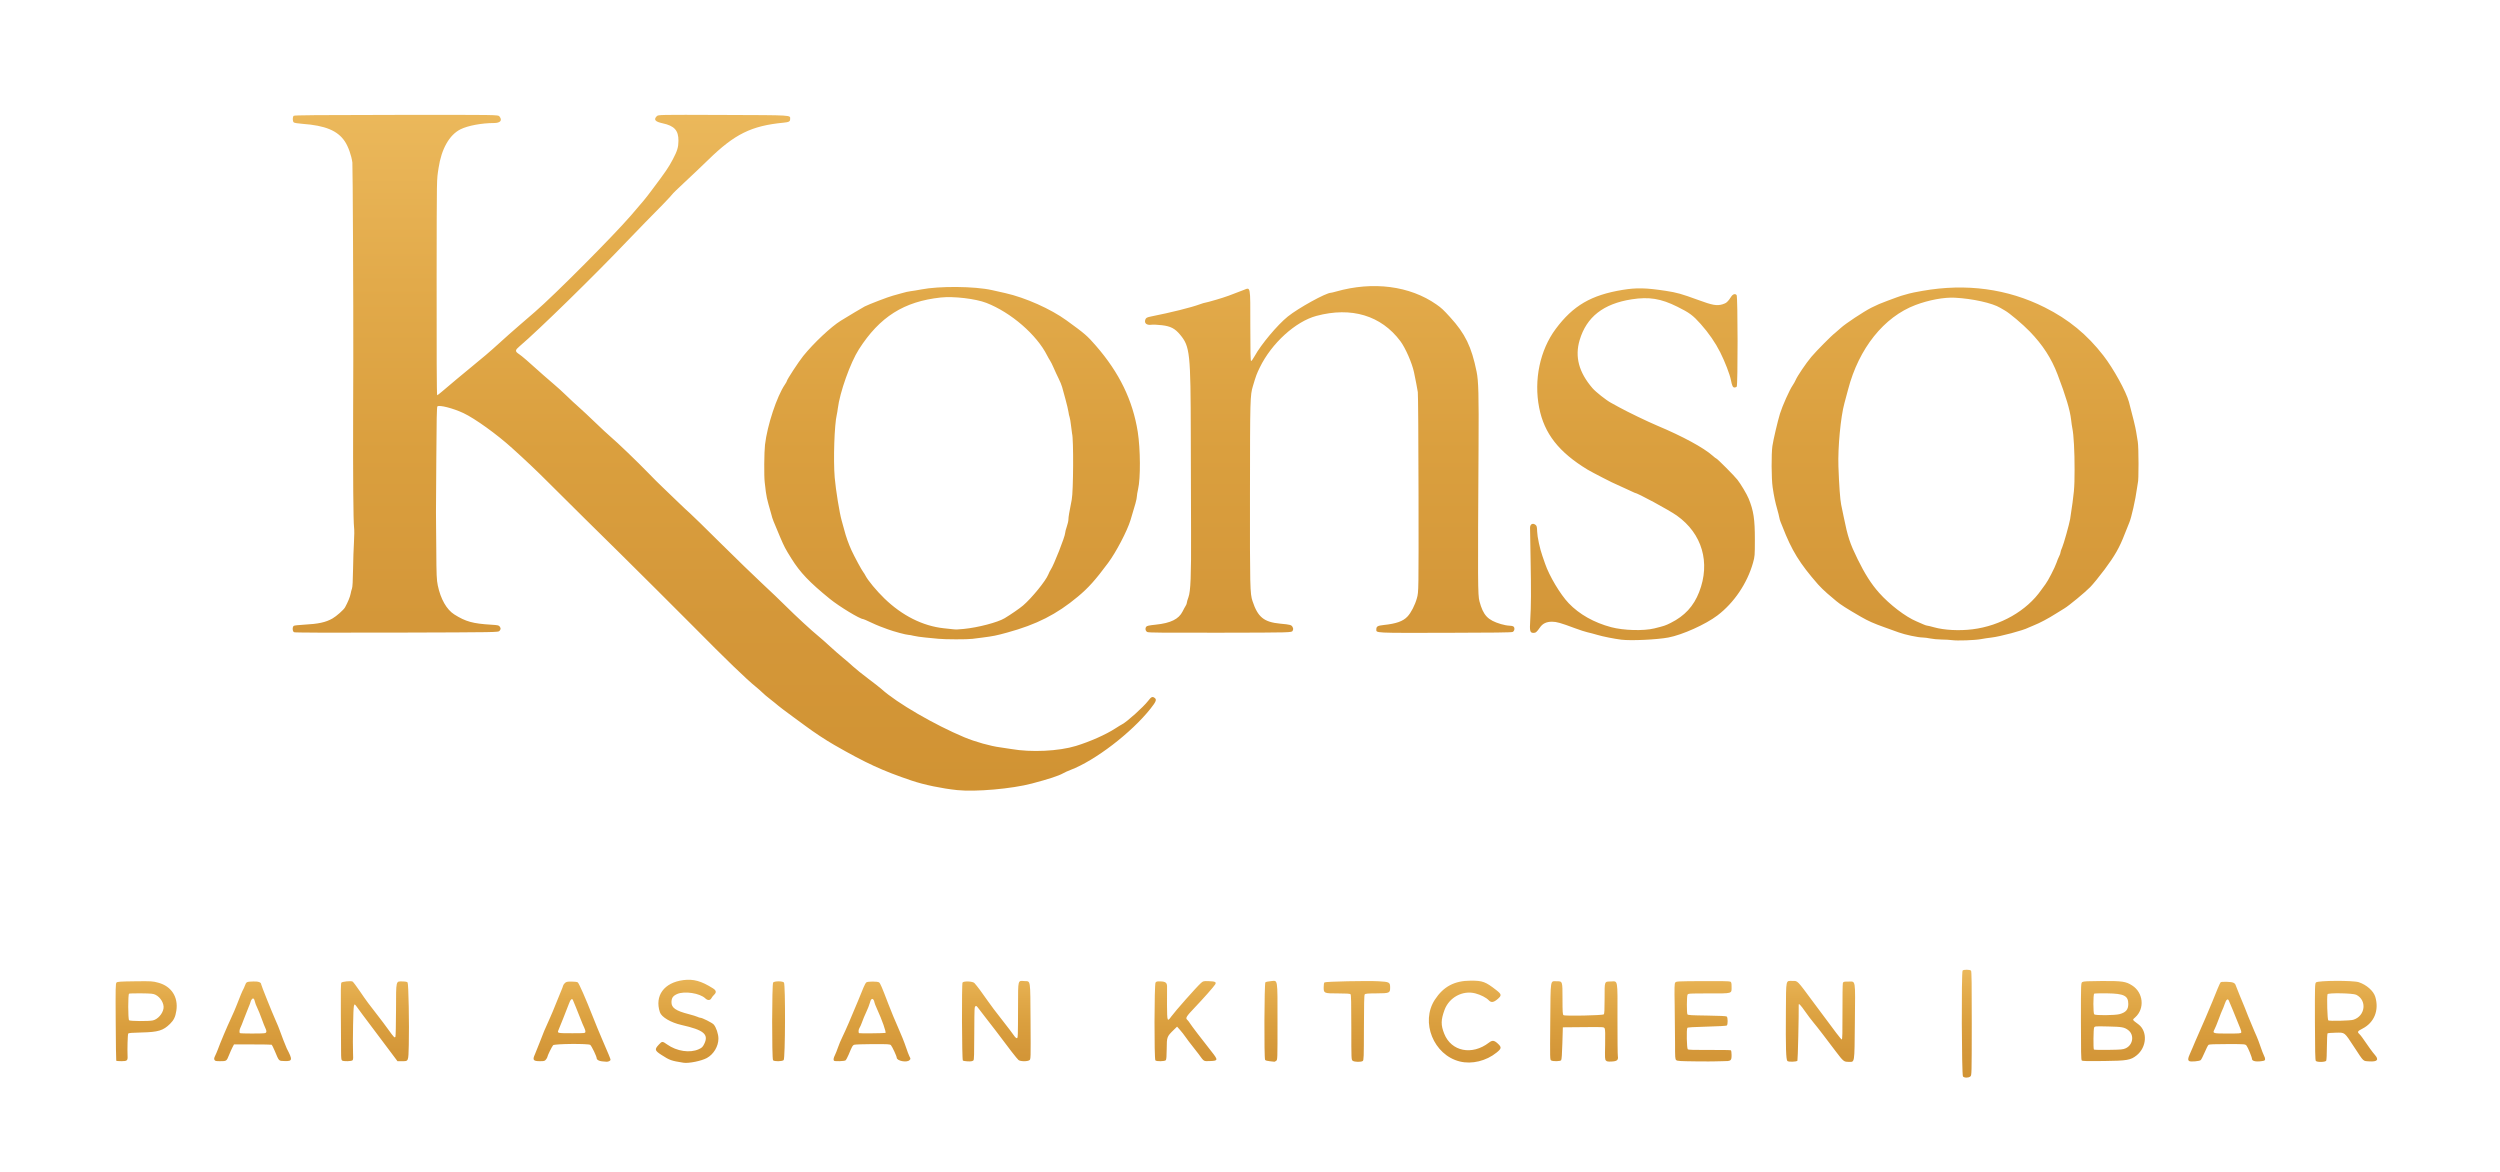
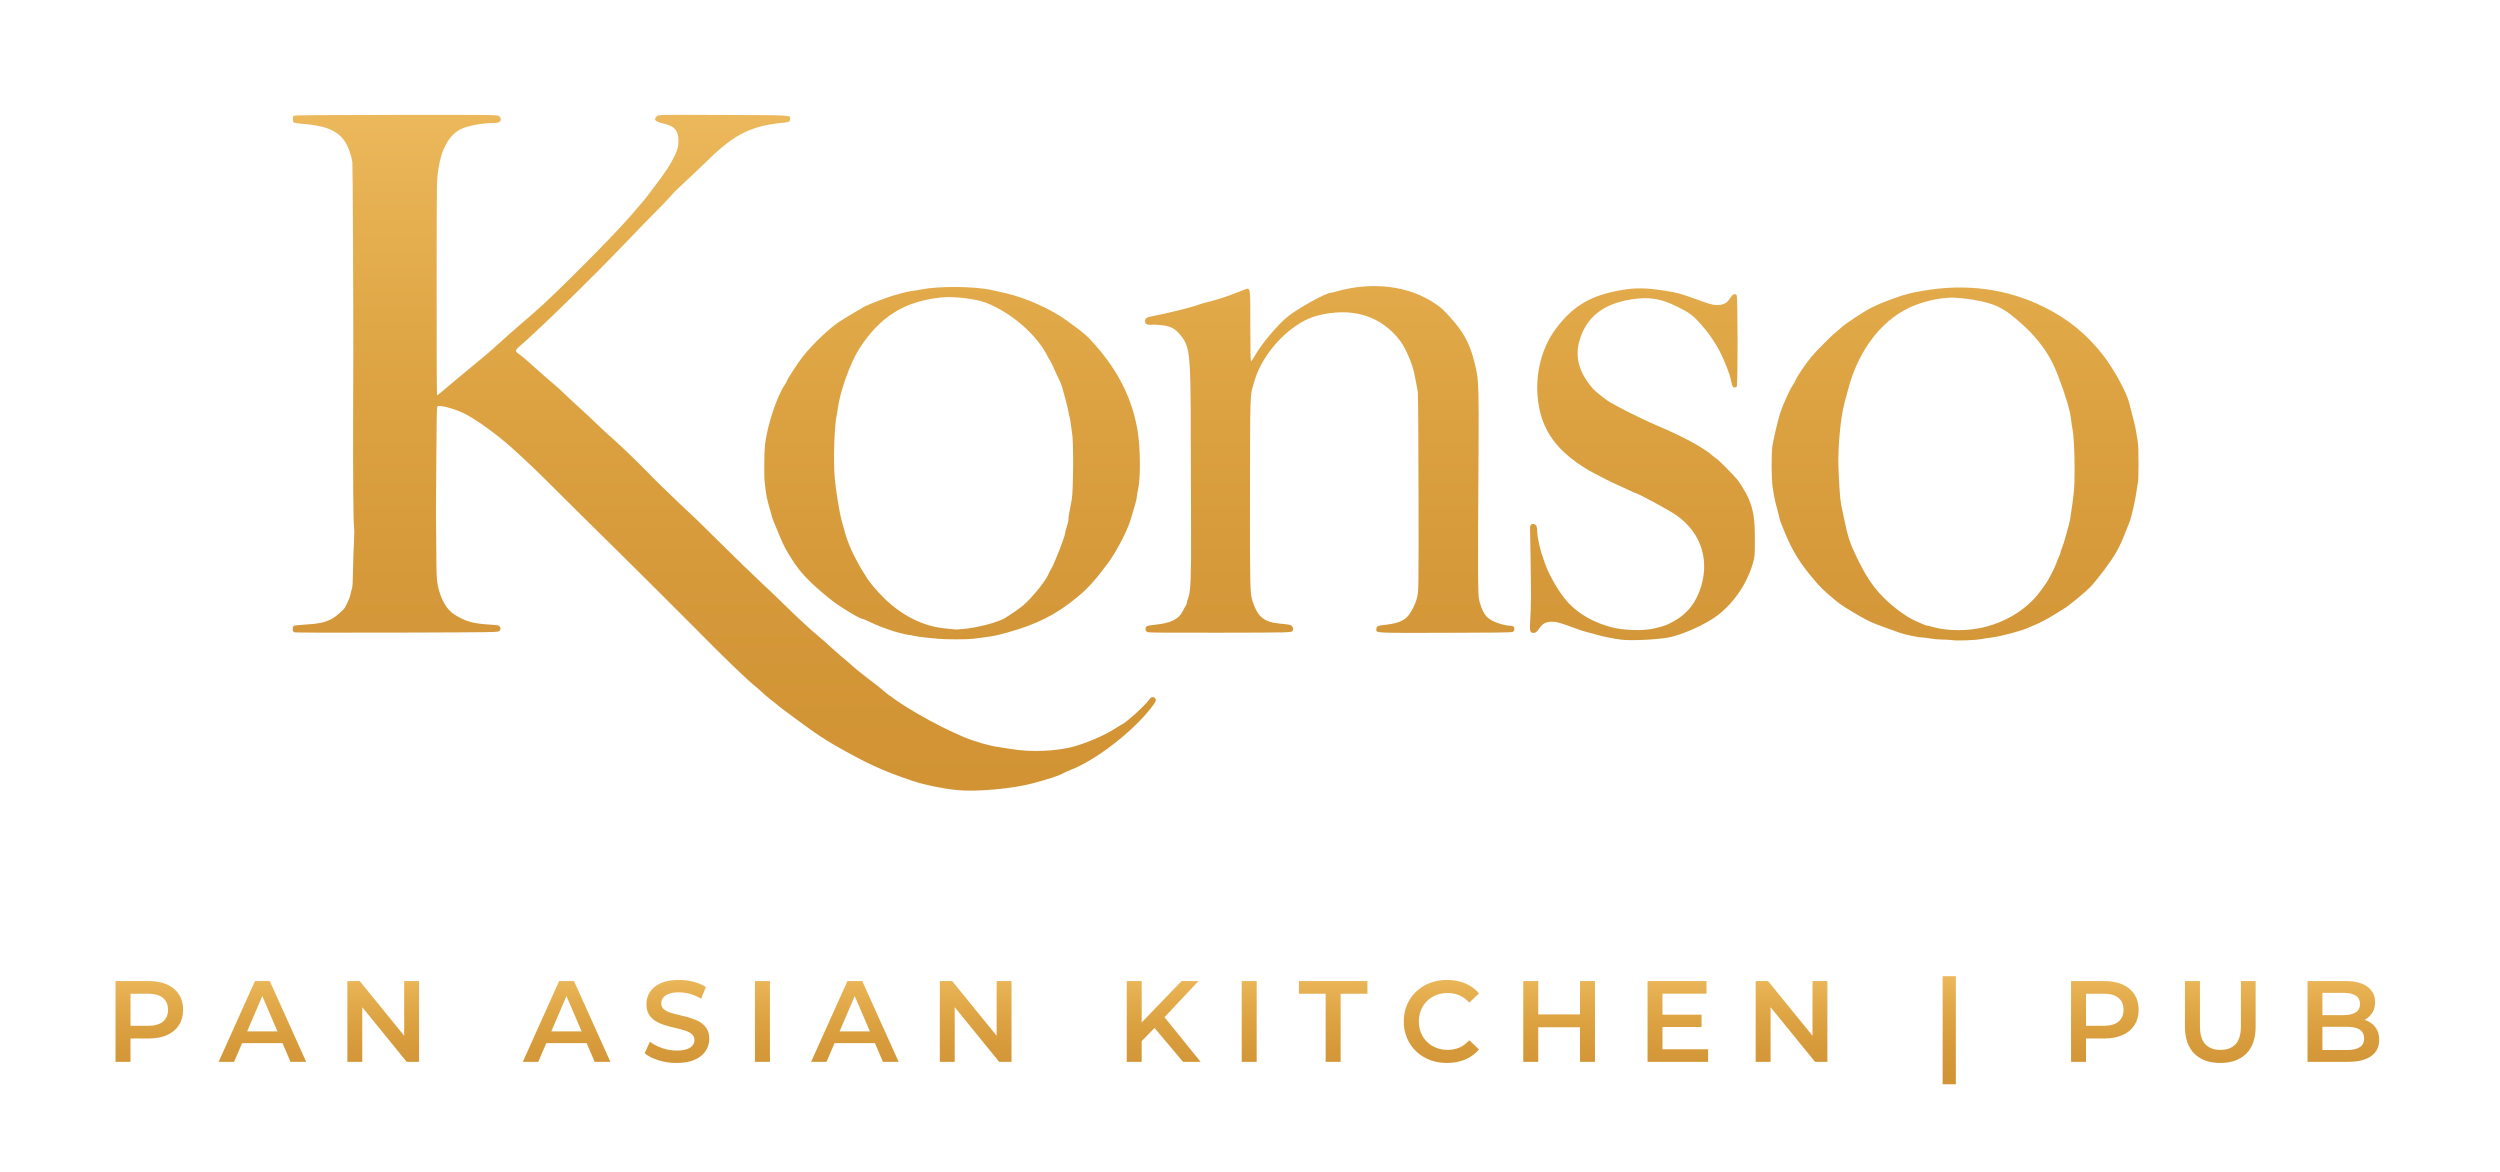
<svg xmlns="http://www.w3.org/2000/svg" viewBox="0 0 950 445">
  <defs>
    <linearGradient id="konsoFoil" x1="0" y1="0" x2="0" y2="1">
      <stop offset="0" stop-color="#EBB85B" />
      <stop offset=".25" stop-color="#E2AA4A" />
      <stop offset=".5" stop-color="#DA9F3E" />
      <stop offset=".75" stop-color="#D49739" />
      <stop offset="1" stop-color="#D19333" />
    </linearGradient>
  </defs>
  <path transform="translate(95.0 30.0)" fill="url(#konsoFoil)" fill-rule="evenodd" d="M268.75 270.24 C262.92 269.63 256.16 268.23 251.43 266.63 C240.30 262.87 234.21 260.07 222.00 253.07 C218.72 251.19 214.41 248.34 211.02 245.82 C209.59 244.75 207.55 243.26 206.49 242.50 C204.03 240.75 200.64 238.15 199.48 237.12 C198.99 236.69 197.98 235.88 197.23 235.33 C196.49 234.77 195.37 233.83 194.76 233.22 C194.14 232.62 193.01 231.62 192.24 231.00 C188.63 228.09 180.80 220.53 168.58 208.16 C164.50 204.03 143.81 183.41 140.75 180.42 C135.58 175.37 119.15 159.11 113.14 153.10 C108.88 148.83 104.75 144.92 99.62 140.29 C93.80 135.02 85.47 129.03 81.12 126.98 C77.21 125.14 71.88 123.77 71.20 124.45 C70.98 124.67 70.88 129.57 70.80 144.19 C70.75 154.88 70.69 164.07 70.67 164.62 C70.66 165.18 70.67 167.65 70.71 170.12 C70.74 172.60 70.78 176.59 70.79 179.00 C70.84 188.48 70.92 190.38 71.36 192.47 C72.44 197.65 74.72 201.64 77.62 203.48 C81.96 206.22 84.67 206.97 91.69 207.39 C94.17 207.54 94.55 207.62 94.88 208.08 C95.36 208.77 95.35 209.08 94.81 209.73 C94.38 210.27 94.38 210.27 55.80 210.39 C29.46 210.46 17.06 210.42 16.73 210.24 C16.08 209.89 16.05 208.12 16.69 207.79 C16.93 207.67 18.59 207.49 20.38 207.39 C26.01 207.09 28.76 206.50 31.35 205.02 C32.88 204.14 35.59 201.74 36.11 200.80 C37.17 198.87 38.00 196.88 38.22 195.70 C38.35 194.97 38.60 194.04 38.76 193.62 C38.96 193.13 39.10 190.63 39.16 186.38 C39.21 182.80 39.37 178.12 39.51 175.97 C39.65 173.65 39.67 171.36 39.54 170.34 C39.26 168.08 39.12 151.52 39.19 127.25 C39.22 116.46 39.25 107.23 39.25 106.75 C39.30 85.97 39.05 32.92 38.90 31.75 C38.54 29.05 37.31 25.60 36.01 23.69 C33.28 19.63 28.58 17.69 19.96 17.06 C18.22 16.93 16.88 16.71 16.64 16.52 C16.14 16.10 16.12 14.42 16.62 14.00 C16.91 13.77 25.52 13.69 55.64 13.66 C94.29 13.62 94.29 13.62 94.77 14.22 C96.00 15.73 95.16 16.75 92.67 16.75 C88.03 16.76 82.76 17.75 79.98 19.14 C75.75 21.26 72.73 26.60 71.65 33.88 C70.92 38.81 70.97 35.84 70.92 75.75 C70.88 103.76 70.96 120.04 71.12 120.20 C71.17 120.25 72.05 119.58 73.06 118.71 C75.71 116.44 81.45 111.63 83.62 109.88 C88.21 106.16 91.39 103.44 94.75 100.37 C96.74 98.55 100.18 95.49 102.40 93.59 C104.61 91.68 107.25 89.40 108.27 88.52 C115.77 82.04 137.95 59.76 144.78 51.86 C149.53 46.37 150.24 45.51 152.51 42.48 C158.08 35.07 159.03 33.67 160.70 30.51 C162.37 27.33 162.79 25.95 162.81 23.50 C162.84 19.56 161.27 17.81 156.78 16.85 C153.94 16.24 153.29 15.44 154.57 14.16 C155.14 13.59 155.14 13.59 179.75 13.68 C206.85 13.78 205.25 13.68 205.25 15.28 C205.25 16.17 204.78 16.42 202.74 16.62 C190.52 17.80 184.19 20.92 174.14 30.73 C171.65 33.15 167.57 37.03 165.06 39.35 C162.55 41.68 160.50 43.68 160.50 43.79 C160.50 43.99 154.31 50.43 150.22 54.48 C149.17 55.52 146.07 58.74 143.32 61.62 C130.79 74.79 109.59 95.51 102.43 101.59 C100.67 103.09 100.64 103.50 102.25 104.58 C103.40 105.35 105.48 107.14 111.46 112.53 C112.74 113.68 114.66 115.34 115.71 116.21 C116.76 117.08 118.81 118.94 120.25 120.35 C121.69 121.76 123.83 123.74 125.00 124.76 C126.17 125.78 128.98 128.41 131.25 130.60 C133.52 132.79 136.12 135.21 137.04 135.98 C139.51 138.05 147.39 145.63 151.25 149.63 C153.11 151.56 155.64 154.09 156.88 155.24 C158.11 156.40 160.70 158.88 162.62 160.76 C164.55 162.63 166.57 164.53 167.12 164.98 C167.68 165.43 172.91 170.54 178.75 176.34 C184.60 182.13 191.80 189.12 194.75 191.85 C197.71 194.59 201.71 198.42 203.64 200.35 C207.24 203.95 213.52 209.74 215.99 211.74 C216.75 212.35 218.67 214.04 220.25 215.50 C221.83 216.96 224.08 218.93 225.25 219.88 C226.42 220.83 228.19 222.36 229.19 223.29 C230.19 224.21 232.78 226.29 234.94 227.91 C237.11 229.53 239.38 231.31 240.00 231.87 C245.76 237.08 260.12 245.43 271.46 250.17 C275.61 251.90 281.47 253.54 285.12 254.00 C286.23 254.14 288.06 254.42 289.21 254.62 C296.83 255.96 307.33 255.46 313.88 253.45 C319.27 251.79 325.28 249.12 328.88 246.77 C329.84 246.14 330.99 245.44 331.44 245.21 C333.28 244.26 339.45 238.70 341.26 236.37 C342.46 234.81 342.86 234.60 343.66 235.13 C344.65 235.77 344.40 236.51 342.23 239.25 C334.96 248.44 321.11 259.05 311.74 262.60 C310.85 262.93 309.61 263.49 308.99 263.85 C307.22 264.84 303.52 266.05 297.12 267.74 C289.48 269.76 275.75 270.96 268.75 270.24 Z M646.75 213.25 C645.99 213.14 644.19 213.03 642.75 213.02 C641.31 213.00 639.39 212.82 638.50 212.62 C637.61 212.43 636.31 212.26 635.62 212.25 C633.80 212.23 628.94 211.20 626.50 210.31 C625.33 209.89 622.97 209.04 621.25 208.42 C616.87 206.86 615.01 206.02 612.08 204.34 C606.88 201.34 604.33 199.71 602.83 198.44 C601.98 197.72 600.41 196.38 599.33 195.47 C598.26 194.55 596.70 193.04 595.87 192.09 C588.84 184.05 585.88 179.25 582.34 170.12 C582.12 169.57 581.80 168.77 581.62 168.34 C581.43 167.90 581.21 167.12 581.12 166.59 C581.03 166.06 580.70 164.72 580.38 163.62 C579.62 161.01 579.09 158.51 578.60 155.12 C578.13 151.91 578.08 142.48 578.51 139.50 C578.85 137.15 580.54 129.96 581.39 127.20 C582.34 124.15 585.03 118.14 586.24 116.39 C586.63 115.82 587.12 114.95 587.33 114.45 C587.96 112.93 591.29 108.01 593.30 105.62 C595.27 103.29 601.06 97.44 602.38 96.47 C602.79 96.16 603.74 95.33 604.50 94.62 C606.23 93.01 613.15 88.43 616.12 86.92 C618.35 85.80 619.59 85.27 622.25 84.29 C623.01 84.02 624.54 83.45 625.65 83.03 C626.77 82.61 628.19 82.15 628.81 82.02 C629.43 81.88 630.21 81.66 630.55 81.53 C630.90 81.40 633.13 80.95 635.52 80.53 C652.16 77.60 667.89 79.72 682.00 86.81 C691.12 91.39 698.09 97.12 704.31 105.15 C708.13 110.08 712.94 118.81 714.00 122.75 C715.39 127.90 716.54 132.66 716.74 134.06 C716.86 134.92 717.14 136.64 717.36 137.88 C717.72 139.92 717.74 152.91 717.38 153.49 C717.33 153.57 717.17 154.59 717.02 155.76 C716.51 159.71 714.90 166.85 714.13 168.59 C713.81 169.30 713.03 171.26 712.38 172.95 C710.43 178.04 708.65 181.16 704.76 186.38 C702.81 188.99 700.35 192.01 699.29 193.09 C697.36 195.07 691.13 200.21 689.50 201.17 C689.02 201.45 687.56 202.36 686.25 203.18 C683.29 205.06 680.15 206.72 677.89 207.62 C676.94 207.99 675.98 208.40 675.77 208.52 C673.96 209.51 664.99 211.91 661.75 212.27 C660.58 212.40 658.78 212.67 657.75 212.87 C655.50 213.30 648.67 213.54 646.75 213.25 Z M521.12 213.08 C518.44 212.75 514.07 211.88 512.03 211.27 C510.71 210.88 509.01 210.43 508.25 210.27 C507.49 210.12 505.36 209.42 503.50 208.73 C498.04 206.69 496.52 206.26 494.77 206.25 C492.64 206.25 491.20 206.94 490.16 208.46 C488.99 210.15 488.58 210.50 487.76 210.50 C486.38 210.50 486.22 209.87 486.49 205.61 C486.82 200.27 486.85 194.64 486.62 182.25 C486.51 176.27 486.42 170.99 486.42 170.53 C486.42 169.16 487.47 168.62 488.50 169.45 C488.98 169.83 489.06 170.18 489.12 172.01 C489.18 174.04 490.16 178.57 491.11 181.25 C491.33 181.87 491.79 183.20 492.14 184.22 C493.72 188.86 497.92 195.89 501.09 199.21 C505.12 203.43 510.73 206.60 517.25 208.33 C521.93 209.58 529.58 209.80 533.62 208.80 C537.49 207.84 537.82 207.73 539.88 206.70 C545.18 204.05 548.57 200.38 550.67 195.00 C555.04 183.80 551.83 172.77 542.21 165.93 C539.24 163.82 527.09 157.25 526.15 157.25 C526.10 157.25 524.52 156.52 522.63 155.63 C520.75 154.73 519.15 154.00 519.07 154.00 C518.77 154.00 509.91 149.45 508.29 148.47 C497.35 141.83 491.83 134.77 489.89 124.96 C487.80 114.37 490.18 103.03 496.18 94.98 C502.79 86.11 509.65 82.11 521.62 80.15 C526.92 79.29 530.44 79.37 538.05 80.53 C542.21 81.17 543.95 81.66 550.24 83.96 C555.79 86.00 557.35 86.28 559.55 85.64 C561.01 85.21 561.62 84.67 562.84 82.75 C563.48 81.74 564.42 81.47 564.92 82.15 C565.38 82.77 565.41 116.49 564.95 116.95 C564.79 117.11 564.40 117.25 564.11 117.25 C563.47 117.25 563.17 116.61 562.74 114.38 C562.32 112.22 560.48 107.46 558.69 103.89 C556.86 100.24 554.31 96.54 551.26 93.12 C548.31 89.81 547.00 88.84 542.38 86.55 C536.12 83.44 531.64 82.72 525.05 83.74 C514.28 85.42 507.88 90.43 505.26 99.25 C503.39 105.56 504.95 111.45 510.12 117.48 C511.35 118.92 515.45 122.16 517.21 123.08 C517.57 123.28 518.94 124.03 520.25 124.75 C523.44 126.51 531.20 130.26 534.76 131.75 C544.33 135.76 552.37 140.12 555.78 143.15 C556.46 143.76 557.10 144.25 557.21 144.25 C557.53 144.25 564.06 150.81 565.22 152.30 C566.53 153.98 568.79 157.78 569.47 159.44 C571.37 164.06 571.86 167.30 571.85 175.12 C571.84 181.18 571.82 181.45 571.15 183.84 C568.96 191.64 563.93 199.09 557.62 203.87 C553.16 207.26 544.30 211.25 539.00 212.25 C534.65 213.07 524.76 213.53 521.12 213.08 Z M261.62 212.74 C260.66 212.64 258.47 212.43 256.75 212.27 C255.03 212.11 252.99 211.81 252.21 211.61 C251.44 211.41 250.54 211.25 250.21 211.25 C249.37 211.25 244.43 209.92 242.38 209.14 C241.41 208.77 240.06 208.27 239.38 208.02 C238.69 207.77 237.03 207.04 235.69 206.41 C234.36 205.77 233.15 205.25 233.00 205.25 C231.79 205.25 223.91 200.47 220.34 197.57 C212.57 191.25 209.08 187.59 205.74 182.25 C203.39 178.49 203.02 177.77 201.48 174.17 C198.80 167.86 198.52 167.15 198.15 165.62 C197.95 164.80 197.44 163.01 197.03 161.65 C196.61 160.28 196.16 158.15 196.02 156.90 C195.88 155.65 195.69 154.01 195.59 153.25 C195.30 150.98 195.38 141.81 195.70 139.00 C196.57 131.57 200.20 120.61 203.29 116.08 C203.68 115.51 204.00 114.94 204.00 114.81 C204.00 114.29 208.49 107.43 210.25 105.25 C214.25 100.31 220.79 94.17 224.49 91.88 C226.91 90.37 232.89 86.81 233.63 86.43 C235.22 85.62 242.73 82.74 244.27 82.36 C245.15 82.14 246.72 81.70 247.75 81.39 C248.78 81.07 250.30 80.73 251.12 80.64 C251.95 80.54 253.69 80.26 255.00 80.00 C261.90 78.64 275.38 78.76 282.00 80.25 C283.31 80.54 285.58 81.05 287.06 81.39 C294.67 83.11 304.26 87.39 310.25 91.73 C317.28 96.83 318.13 97.56 321.47 101.41 C330.35 111.62 335.45 122.13 337.35 134.12 C338.37 140.62 338.44 151.80 337.47 155.88 C337.22 156.97 337.00 158.25 337.00 158.72 C337.00 159.55 336.32 162.08 334.59 167.66 C333.32 171.79 329.08 179.89 326.08 183.91 C321.24 190.43 318.57 193.41 314.59 196.72 C306.51 203.46 298.96 207.30 287.72 210.38 C283.53 211.53 282.47 211.74 278.38 212.27 C277.14 212.42 275.39 212.65 274.50 212.76 C272.55 213.02 264.08 213.00 261.62 212.74 Z M341.00 210.18 C340.28 209.82 340.07 208.85 340.56 208.17 C340.82 207.81 341.56 207.65 344.20 207.37 C349.86 206.78 352.94 205.26 354.38 202.36 C354.80 201.52 355.33 200.54 355.57 200.18 C355.81 199.81 356.00 199.30 356.00 199.04 C356.00 198.78 356.27 197.84 356.60 196.97 C357.44 194.73 357.68 188.80 357.60 172.00 C357.57 164.64 357.53 148.16 357.50 135.38 C357.44 104.02 357.19 101.68 353.43 97.17 C351.47 94.82 349.83 93.97 346.52 93.58 C344.93 93.40 343.16 93.31 342.59 93.40 C340.72 93.67 339.70 92.81 340.24 91.41 C340.49 90.76 340.84 90.57 342.50 90.24 C350.11 88.72 357.61 86.85 360.88 85.65 C361.84 85.30 362.80 85.01 363.02 85.01 C363.24 85.00 365.15 84.49 367.27 83.86 C370.65 82.86 372.65 82.15 377.55 80.21 C380.28 79.13 380.12 78.33 380.12 93.83 C380.12 103.61 380.20 107.11 380.41 107.18 C380.57 107.23 381.18 106.40 381.76 105.33 C384.17 100.93 390.42 93.46 394.37 90.28 C398.42 87.03 408.90 81.25 410.76 81.25 C410.93 81.25 411.81 81.04 412.72 80.78 C426.74 76.80 440.76 78.62 450.88 85.72 C452.79 87.06 453.45 87.68 456.03 90.51 C461.79 96.83 464.17 101.71 466.11 111.25 C466.83 114.78 466.97 120.01 466.85 139.75 C466.54 191.52 466.56 196.15 467.19 198.48 C468.63 203.85 470.32 205.65 475.34 207.15 C476.44 207.48 477.86 207.75 478.50 207.75 C479.13 207.75 479.85 207.90 480.10 208.07 C480.72 208.53 480.55 209.78 479.81 210.14 C479.40 210.35 472.17 210.44 454.22 210.47 C426.96 210.52 428.00 210.58 428.00 209.17 C428.00 208.05 428.50 207.75 430.75 207.51 C435.56 207.00 438.09 206.11 439.80 204.33 C441.18 202.90 442.71 199.92 443.44 197.25 C444.09 194.88 444.09 194.88 444.04 157.62 C444.01 137.14 443.89 119.76 443.77 119.00 C443.53 117.47 442.93 114.36 442.33 111.50 C441.59 107.96 439.06 102.21 437.13 99.62 C429.83 89.89 418.54 86.49 405.27 90.03 C397.30 92.16 388.23 100.41 383.73 109.62 C382.52 112.11 382.31 112.67 381.10 116.73 C380.05 120.28 380.02 121.30 379.99 157.41 C379.95 193.33 380.01 195.54 380.95 198.40 C382.97 204.52 385.27 206.40 391.50 206.99 C395.38 207.35 395.79 207.47 396.20 208.32 C396.47 208.88 396.47 209.12 396.20 209.69 C395.87 210.38 395.87 210.38 368.75 210.43 C347.43 210.48 341.49 210.42 341.00 210.18 Z M654.58 209.13 C665.19 207.80 675.15 202.11 680.65 194.22 C681.19 193.45 681.93 192.44 682.29 191.97 C683.22 190.79 685.85 185.68 686.46 183.88 C686.73 183.05 687.19 181.93 687.48 181.38 C687.77 180.84 688.00 180.16 688.00 179.88 C688.00 179.60 688.28 178.78 688.62 178.05 C689.17 176.88 691.39 168.93 691.65 167.25 C693.22 156.88 693.32 155.76 693.34 148.50 C693.36 141.68 693.01 135.15 692.49 132.75 C692.36 132.13 692.14 130.64 692.01 129.43 C691.62 125.88 690.01 120.50 686.87 112.28 C684.53 106.15 681.26 101.09 676.32 95.98 C673.63 93.20 668.64 88.99 666.85 87.99 C666.32 87.70 665.52 87.23 665.08 86.96 C662.14 85.17 654.57 83.48 647.88 83.13 C643.76 82.91 638.01 83.98 632.90 85.90 C620.88 90.44 611.35 102.38 607.27 118.02 C606.82 119.73 606.19 122.08 605.87 123.25 C604.46 128.34 603.35 140.06 603.60 147.25 C603.84 154.25 604.26 160.00 604.64 161.75 C604.84 162.64 605.27 164.73 605.60 166.38 C607.15 174.03 607.96 176.49 610.87 182.43 C613.63 188.07 616.10 191.95 619.06 195.27 C623.06 199.76 629.13 204.40 633.28 206.13 C634.16 206.50 635.35 207.02 635.92 207.28 C636.50 207.54 637.14 207.75 637.35 207.75 C637.56 207.75 638.72 208.03 639.93 208.37 C643.80 209.46 649.52 209.76 654.58 209.13 Z M271.29 208.99 C276.63 208.47 284.17 206.49 286.75 204.93 C289.08 203.53 292.52 201.16 293.78 200.08 C297.05 197.28 302.40 190.72 303.35 188.32 C303.62 187.66 304.02 186.84 304.26 186.50 C305.44 184.79 309.74 173.85 309.76 172.54 C309.76 172.17 310.04 171.09 310.38 170.12 C310.72 169.16 311.00 167.93 311.00 167.38 C311.00 166.50 311.31 164.66 312.26 159.86 C312.89 156.72 312.99 136.80 312.39 134.79 C312.33 134.56 312.15 133.21 312.00 131.79 C311.84 130.37 311.60 128.90 311.46 128.54 C311.31 128.17 311.11 127.26 311.01 126.50 C310.90 125.74 310.40 123.61 309.89 121.75 C309.38 119.89 308.80 117.80 308.61 117.09 C308.42 116.38 307.82 114.90 307.26 113.81 C306.71 112.71 305.86 110.88 305.38 109.75 C304.89 108.62 304.29 107.40 304.03 107.04 C303.77 106.67 303.27 105.78 302.90 105.06 C298.93 97.18 289.18 88.74 279.83 85.10 C275.72 83.51 267.39 82.52 262.50 83.05 C248.49 84.56 239.28 90.39 231.38 102.74 C228.13 107.81 224.10 119.14 223.36 125.28 C223.27 126.02 223.11 127.02 222.99 127.50 C222.07 131.29 221.62 144.77 222.19 151.50 C222.58 156.11 224.04 165.08 224.83 167.79 C225.17 168.94 225.61 170.55 225.82 171.38 C226.42 173.76 227.46 176.70 228.57 179.12 C229.66 181.51 232.56 186.87 233.11 187.50 C233.29 187.71 233.64 188.27 233.88 188.75 C234.78 190.53 238.08 194.51 241.06 197.40 C247.79 203.93 255.63 207.87 263.62 208.74 C265.00 208.89 266.46 209.05 266.88 209.09 C268.35 209.26 268.73 209.25 271.29 208.99 Z" />
-   <path transform="translate(30.0 365.0)" fill="url(#konsoFoil)" fill-rule="evenodd" d="M715.93 44.06 C715.43 43.51 715.30 4.42 715.79 3.82 C716.17 3.37 718.60 3.40 718.99 3.86 C719.22 4.14 719.29 8.89 719.27 23.93 C719.25 43.62 719.25 43.62 718.72 44.06 C718.03 44.64 716.45 44.64 715.93 44.06 Z M229.75 38.84 C225.01 38.09 224.52 37.91 221.31 35.84 C218.78 34.21 218.67 33.75 220.37 31.94 C221.61 30.62 221.69 30.61 223.50 31.89 C227.17 34.49 232.17 35.24 235.54 33.70 C236.73 33.15 237.01 32.88 237.59 31.73 C239.43 28.04 237.47 26.40 229.00 24.50 C224.92 23.59 221.37 21.50 220.76 19.65 C218.69 13.38 222.35 8.37 229.68 7.44 C233.55 6.95 236.48 7.77 240.94 10.58 C242.20 11.38 242.32 12.11 241.35 13.02 C240.99 13.35 240.54 13.93 240.34 14.31 C239.88 15.21 238.89 15.23 237.99 14.36 C235.94 12.40 230.08 11.50 227.32 12.72 C225.75 13.42 225.21 14.18 225.16 15.77 C225.10 17.94 226.74 19.10 231.75 20.38 C233.19 20.76 234.68 21.21 235.05 21.40 C235.42 21.59 235.91 21.75 236.14 21.75 C236.84 21.75 240.59 23.64 241.19 24.29 C242.13 25.33 243.00 27.90 243.00 29.67 C243.00 32.60 241.18 35.64 238.59 37.05 C236.54 38.17 231.69 39.15 229.75 38.84 Z M524.75 38.37 C514.78 35.92 509.70 23.39 515.24 14.89 C518.50 9.89 522.70 7.66 528.88 7.65 C533.43 7.64 534.48 8.03 538.69 11.32 C540.65 12.86 540.69 13.30 539.02 14.71 C537.55 15.95 536.63 16.06 535.74 15.11 C534.78 14.10 532.70 13.03 530.62 12.48 C525.82 11.23 520.66 14.01 518.91 18.79 C517.52 22.62 517.49 24.49 518.80 27.80 C521.47 34.57 529.39 36.15 535.79 31.21 C537.06 30.22 537.79 30.29 539.13 31.53 C540.68 32.96 540.62 33.43 538.70 34.98 C534.76 38.17 529.32 39.49 524.75 38.37 Z M198.75 38.31 C197.67 38.22 196.75 37.70 196.75 37.18 C196.75 36.48 194.84 32.50 194.29 32.06 C193.61 31.51 180.69 31.62 180.18 32.19 C179.73 32.69 178.00 36.22 178.00 36.65 C178.00 36.80 177.77 37.23 177.48 37.59 C177.01 38.19 176.81 38.25 175.16 38.25 C172.63 38.25 172.28 37.78 173.25 35.69 C173.52 35.11 174.37 32.99 175.13 31.00 C176.55 27.25 176.86 26.52 178.96 21.88 C179.64 20.36 180.61 18.06 181.11 16.75 C181.61 15.44 182.46 13.34 183.01 12.09 C183.55 10.83 184.00 9.67 184.00 9.51 C184.00 9.36 184.28 8.95 184.61 8.61 C185.16 8.07 185.44 8.00 187.19 8.00 C188.38 8.00 189.31 8.12 189.56 8.31 C190.03 8.67 192.63 14.60 195.24 21.25 C196.24 23.79 197.76 27.51 198.63 29.50 C201.27 35.60 202.00 37.38 202.00 37.69 C202.00 38.09 201.16 38.51 200.45 38.46 C200.14 38.43 199.37 38.37 198.75 38.31 Z M337.50 38.30 C336.74 38.26 336.02 38.12 335.89 37.99 C335.52 37.62 335.41 8.79 335.77 8.35 C336.30 7.72 339.66 7.88 340.28 8.56 C341.33 9.72 343.18 12.21 345.28 15.25 C346.55 17.09 348.40 19.54 351.13 23.00 C352.96 25.32 354.85 27.82 355.63 28.94 C355.85 29.25 356.19 29.50 356.39 29.50 C356.82 29.50 356.83 29.18 356.86 17.04 C356.88 7.09 356.73 7.63 359.32 7.81 C361.69 7.97 361.50 6.72 361.61 23.08 C361.70 37.51 361.70 37.51 361.17 37.88 C360.39 38.42 357.70 38.38 357.04 37.81 C356.41 37.27 353.44 33.45 348.35 26.63 C347.43 25.39 345.64 23.08 344.38 21.50 C343.12 19.92 341.89 18.32 341.64 17.94 C341.07 17.07 340.60 17.06 340.39 17.92 C340.29 18.29 340.22 22.89 340.22 28.15 C340.22 35.26 340.14 37.77 339.92 37.94 C339.45 38.31 338.97 38.38 337.50 38.30 Z M452.55 38.27 C451.56 38.18 450.89 37.99 450.74 37.75 C450.32 37.08 450.43 8.62 450.85 8.27 C451.05 8.11 451.99 7.91 452.95 7.83 C455.64 7.60 455.45 6.37 455.45 23.31 C455.46 37.75 455.46 37.75 454.92 38.13 C454.63 38.33 454.33 38.48 454.26 38.46 C454.18 38.44 453.42 38.36 452.55 38.27 Z M484.06 38.11 C483.50 37.72 483.50 37.72 483.50 25.41 C483.50 16.17 483.43 13.03 483.20 12.80 C482.99 12.59 481.59 12.50 478.51 12.50 C473.08 12.50 473.00 12.46 473.00 10.14 C473.00 9.18 473.12 8.46 473.31 8.31 C473.73 7.97 489.48 7.64 493.89 7.88 C497.96 8.10 498.25 8.26 498.25 10.25 C498.25 12.36 498.05 12.45 493.09 12.48 C489.63 12.50 488.82 12.57 488.59 12.89 C488.39 13.16 488.30 16.82 488.29 25.57 C488.27 36.92 488.23 37.89 487.84 38.18 C487.22 38.63 484.73 38.59 484.06 38.11 Z M580.27 38.02 C579.86 37.61 579.84 37.11 579.95 31.96 C580.03 27.93 579.98 26.19 579.77 25.79 C579.48 25.24 579.48 25.24 571.68 25.31 L563.88 25.38 L563.70 31.46 C563.59 35.52 563.43 37.66 563.23 37.90 C562.88 38.32 560.22 38.38 559.47 37.98 C558.98 37.72 558.98 37.50 559.10 23.19 C559.24 6.58 559.04 7.88 561.53 7.88 C563.79 7.88 563.75 7.76 563.75 14.64 C563.75 19.55 563.81 20.49 564.13 20.76 C564.62 21.16 578.93 20.87 579.43 20.45 C579.67 20.25 579.75 18.76 579.75 14.38 C579.75 7.68 579.62 8.02 582.12 7.96 C584.87 7.88 584.67 6.73 584.64 22.16 C584.63 29.43 584.69 35.80 584.78 36.32 C585.03 37.81 584.49 38.28 582.41 38.38 C581.04 38.45 580.63 38.38 580.27 38.02 Z M614.27 38.32 C608.37 38.25 607.34 38.19 606.96 37.84 C606.55 37.47 606.51 36.88 606.52 31.40 C606.52 28.09 606.46 21.66 606.38 17.12 C606.25 10.13 606.29 8.80 606.59 8.38 C606.95 7.89 607.30 7.88 617.00 7.82 C623.51 7.78 627.21 7.84 627.52 8.01 C627.92 8.23 628.00 8.55 628.00 9.99 C628.00 12.65 628.53 12.50 619.37 12.50 C611.86 12.50 611.51 12.52 611.26 12.98 C610.95 13.57 610.92 19.98 611.23 20.47 C611.40 20.75 612.86 20.84 618.64 20.91 C623.39 20.98 625.95 21.10 626.17 21.28 C626.60 21.64 626.62 24.35 626.19 24.69 C626.01 24.83 622.79 25.02 618.62 25.12 C613.61 25.24 611.32 25.39 611.19 25.59 C610.82 26.16 610.97 33.41 611.36 33.73 C611.62 33.95 613.84 34.02 619.58 33.98 C623.90 33.96 627.57 34.01 627.72 34.11 C627.88 34.20 628.00 34.97 628.00 35.87 C628.00 38.12 627.82 38.25 624.67 38.25 C623.27 38.26 621.90 38.29 621.62 38.32 C621.35 38.36 618.04 38.36 614.27 38.32 Z M649.21 38.18 C648.68 37.65 648.54 33.06 648.64 19.38 C648.73 6.77 648.51 7.75 651.19 7.75 C653.18 7.75 652.77 7.32 659.10 15.88 C668.03 27.94 669.60 30.00 669.89 30.00 C670.10 30.00 670.17 27.31 670.14 19.56 C670.12 13.82 670.19 8.87 670.29 8.56 C670.47 8.05 670.64 8.00 672.35 8.00 C675.24 8.00 675.02 6.65 674.85 23.37 C674.68 39.70 674.87 38.50 672.40 38.50 C670.70 38.50 670.45 38.30 667.71 34.69 C666.43 33.00 664.23 30.11 662.82 28.25 C661.41 26.39 659.68 24.20 658.98 23.38 C658.28 22.55 656.92 20.75 655.97 19.38 C654.26 16.93 653.49 16.13 653.51 16.80 C653.58 20.32 653.18 37.92 653.02 38.08 C652.58 38.52 649.63 38.59 649.21 38.18 Z M801.93 38.22 C801.35 37.89 801.39 37.17 802.09 35.65 C802.41 34.95 802.93 33.76 803.24 33.00 C803.55 32.24 803.95 31.29 804.13 30.88 C806.57 25.39 809.99 17.45 810.75 15.50 C812.10 12.05 813.55 8.61 813.79 8.33 C813.98 8.10 814.69 8.03 816.27 8.09 C818.63 8.17 819.32 8.48 819.64 9.60 C819.73 9.89 820.36 11.47 821.04 13.12 C823.10 18.08 823.18 18.27 824.34 21.27 C824.96 22.85 825.99 25.33 826.63 26.77 C827.28 28.20 828.01 29.94 828.25 30.62 C829.66 34.64 829.98 35.48 830.34 36.19 C830.92 37.30 830.87 37.97 830.19 38.10 C827.63 38.62 825.75 38.32 825.75 37.38 C825.75 36.77 824.23 33.04 823.71 32.39 C823.21 31.75 823.21 31.75 816.40 31.75 C811.32 31.75 809.50 31.83 809.22 32.06 C809.01 32.23 808.35 33.53 807.76 34.93 C807.16 36.34 806.49 37.65 806.27 37.84 C805.78 38.27 802.53 38.55 801.93 38.22 Z M850.01 38.14 C849.78 37.86 849.70 34.20 849.67 23.27 C849.64 9.70 849.66 8.73 850.08 8.32 C850.81 7.58 864.16 7.51 866.34 8.24 C869.30 9.22 871.95 11.57 872.61 13.80 C874.13 18.89 872.20 23.63 867.70 25.90 C865.89 26.81 865.69 27.14 866.52 27.89 C866.81 28.15 867.35 28.82 867.73 29.37 C869.88 32.52 871.67 34.99 872.41 35.81 C874.11 37.71 873.42 38.53 870.29 38.32 C867.86 38.15 868.36 38.63 864.58 32.88 C860.76 27.06 861.15 27.36 857.60 27.42 C855.99 27.45 854.58 27.57 854.47 27.68 C854.35 27.80 854.24 30.08 854.22 32.76 C854.21 35.44 854.09 37.82 853.96 38.06 C853.66 38.64 850.48 38.70 850.01 38.14 Z M14.17 38.06 C14.11 37.96 14.01 31.33 13.97 23.32 C13.88 10.31 13.92 8.73 14.27 8.37 C14.61 8.04 15.65 7.96 21.27 7.89 C27.69 7.81 27.94 7.83 30.20 8.44 C35.16 9.79 37.81 13.92 37.01 19.07 C36.64 21.44 36.06 22.64 34.60 24.08 C32.02 26.62 30.10 27.20 23.77 27.34 C20.06 27.42 18.89 27.52 18.72 27.78 C18.51 28.11 18.35 33.90 18.48 36.32 C18.57 38.02 18.29 38.25 16.11 38.25 C15.10 38.25 14.23 38.17 14.17 38.06 Z M51.50 37.75 C51.30 37.37 51.35 37.02 51.76 36.19 C52.05 35.60 52.50 34.56 52.75 33.88 C53.65 31.37 56.32 25.05 57.76 22.00 C58.57 20.28 59.56 17.98 59.97 16.88 C60.95 14.27 62.22 11.23 62.47 10.89 C62.57 10.74 62.86 10.10 63.10 9.45 C63.60 8.09 63.72 8.04 66.30 7.96 C68.20 7.90 69.25 8.29 69.25 9.05 C69.25 9.41 73.33 19.60 74.69 22.63 C75.37 24.14 76.07 25.83 76.24 26.38 C76.65 27.62 78.69 32.89 78.99 33.46 C81.26 37.77 81.17 38.30 78.17 38.20 C75.83 38.11 76.13 38.43 74.36 34.25 C73.86 33.08 73.36 32.07 73.25 32.00 C73.14 31.93 69.87 31.88 65.98 31.88 L58.92 31.88 L58.39 32.88 C58.09 33.43 57.48 34.80 57.03 35.92 C56.09 38.25 56.09 38.25 53.61 38.25 C52.03 38.25 51.73 38.18 51.50 37.75 Z M100.00 38.00 C99.70 37.81 99.62 37.13 99.61 34.57 C99.60 32.81 99.56 26.28 99.52 20.06 C99.46 11.95 99.52 8.65 99.72 8.41 C100.07 7.99 103.36 7.66 103.97 7.98 C104.21 8.11 105.47 9.78 106.75 11.67 C109.04 15.06 110.44 16.95 113.81 21.24 C114.74 22.41 116.41 24.64 117.52 26.19 C119.73 29.25 119.96 29.48 120.26 28.99 C120.37 28.81 120.47 24.21 120.49 18.77 C120.52 7.22 120.36 7.91 123.04 7.95 C124.14 7.97 124.70 8.09 124.89 8.35 C125.25 8.84 125.54 24.49 125.34 32.10 C125.17 38.51 125.28 38.25 122.72 38.25 L121.04 38.25 L118.94 35.44 C117.79 33.89 114.99 30.17 112.73 27.17 C108.66 21.77 106.14 18.40 105.38 17.31 C104.41 15.95 104.34 16.39 104.17 24.56 C104.08 28.86 104.07 33.53 104.15 34.94 C104.26 36.80 104.22 37.61 104.00 37.88 C103.64 38.31 100.62 38.40 100.00 38.00 Z M263.76 37.89 C263.28 37.31 263.32 8.82 263.80 8.34 C264.39 7.75 267.47 7.77 267.90 8.37 C268.51 9.20 268.41 37.28 267.79 37.84 C267.19 38.38 264.20 38.42 263.76 37.89 Z M286.92 38.08 C286.61 37.78 286.74 36.99 287.27 35.96 C287.55 35.41 288.07 34.09 288.43 33.04 C288.78 31.99 289.54 30.17 290.13 29.00 C291.19 26.87 293.62 21.26 296.14 15.12 C296.87 13.34 297.77 11.14 298.13 10.25 C298.50 9.36 298.98 8.48 299.20 8.31 C299.73 7.89 303.52 7.89 304.05 8.31 C304.52 8.68 305.11 10.05 307.52 16.38 C308.53 19.04 310.30 23.32 311.24 25.38 C312.32 27.74 313.73 31.28 314.38 33.25 C314.76 34.42 315.28 35.79 315.53 36.30 C316.10 37.42 316.09 37.37 315.61 37.86 C314.57 38.90 310.75 38.14 310.75 36.89 C310.75 36.38 309.06 32.73 308.57 32.19 C308.20 31.78 307.61 31.75 301.68 31.76 C298.12 31.77 294.93 31.89 294.60 32.01 C293.99 32.24 293.86 32.46 292.49 35.75 C292.05 36.78 291.52 37.77 291.30 37.94 C290.89 38.26 287.22 38.39 286.92 38.08 Z M409.05 37.95 C408.57 37.47 408.62 9.02 409.11 8.36 C409.40 7.96 409.73 7.88 411.04 7.93 C413.03 8.00 413.57 8.51 413.48 10.24 C413.44 10.86 413.44 13.88 413.46 16.94 C413.51 23.20 413.57 23.38 415.06 21.31 C416.52 19.28 424.84 9.88 426.34 8.57 C427.22 7.79 427.29 7.77 429.38 7.84 C431.82 7.92 432.32 8.19 431.75 9.11 C431.17 10.03 427.32 14.39 423.87 18.01 C420.76 21.27 420.39 21.89 421.16 22.53 C421.38 22.71 421.85 23.32 422.20 23.87 C422.82 24.86 426.49 29.67 430.33 34.53 C432.96 37.85 432.92 38.10 429.84 38.20 C427.27 38.28 427.61 38.48 425.50 35.58 C425.02 34.92 423.94 33.53 423.10 32.50 C422.27 31.47 421.12 29.95 420.55 29.12 C419.99 28.30 419.02 27.06 418.41 26.38 L417.29 25.12 L416.01 26.37 C413.42 28.90 413.38 29.03 413.35 33.53 C413.33 36.33 413.23 37.59 413.01 37.87 C412.61 38.34 409.51 38.41 409.05 37.95 Z M761.06 37.97 C760.82 37.72 760.75 34.40 760.75 23.08 C760.75 8.51 760.75 8.51 761.31 8.16 C761.76 7.89 763.34 7.81 768.77 7.78 C776.51 7.75 777.83 7.95 780.24 9.49 C784.48 12.22 785.07 18.26 781.41 21.56 C780.23 22.62 780.12 22.38 782.61 24.25 C786.14 26.91 785.80 32.92 781.94 36.02 C779.65 37.86 778.35 38.08 769.38 38.19 C763.11 38.27 761.31 38.22 761.06 37.97 Z M777.77 33.35 C780.60 32.04 781.11 28.22 778.69 26.42 C777.21 25.33 776.38 25.18 771.08 25.06 C766.18 24.95 766.04 24.96 765.77 25.47 C765.49 25.98 765.41 33.40 765.68 33.83 C765.74 33.94 768.24 34.00 771.21 33.95 C776.10 33.88 776.74 33.82 777.77 33.35 Z M70.69 27.59 C71.36 27.41 71.41 26.79 70.84 25.68 C70.62 25.25 70.00 23.67 69.46 22.18 C68.93 20.68 68.16 18.79 67.76 17.97 C67.35 17.16 66.95 16.10 66.86 15.63 C66.63 14.41 66.15 14.08 65.65 14.79 C65.43 15.11 65.25 15.48 65.25 15.63 C65.25 15.77 64.85 16.85 64.35 18.01 C63.86 19.17 63.07 21.17 62.60 22.45 C62.13 23.74 61.58 25.11 61.37 25.50 C60.98 26.26 60.88 27.30 61.17 27.58 C61.37 27.79 69.92 27.80 70.69 27.59 Z M192.45 27.08 C192.49 26.78 192.29 26.07 192.00 25.50 C191.70 24.92 191.08 23.42 190.60 22.16 C190.13 20.90 189.33 18.92 188.84 17.75 C188.35 16.58 187.84 15.36 187.71 15.03 C187.39 14.19 186.76 14.80 186.14 16.55 C185.88 17.28 184.95 19.68 184.06 21.88 C183.17 24.07 182.31 26.19 182.16 26.57 C181.75 27.60 181.92 27.64 187.42 27.63 C192.31 27.63 192.38 27.62 192.45 27.08 Z M306.46 27.51 C306.90 27.46 305.16 22.48 303.27 18.41 C302.71 17.20 302.25 16.01 302.25 15.77 C302.25 15.54 302.09 15.13 301.90 14.87 C301.41 14.20 300.89 14.70 300.51 16.20 C300.35 16.84 299.76 18.33 299.21 19.50 C298.65 20.67 297.94 22.38 297.62 23.31 C297.29 24.24 296.86 25.25 296.64 25.55 C296.23 26.14 296.12 27.28 296.44 27.60 C296.57 27.74 305.33 27.66 306.46 27.51 Z M821.67 27.36 C821.75 27.14 821.58 26.44 821.30 25.79 C821.01 25.15 820.48 23.84 820.12 22.88 C819.76 21.91 818.96 19.94 818.34 18.50 C817.72 17.06 817.11 15.61 816.98 15.29 C816.58 14.30 815.98 14.75 815.39 16.50 C815.09 17.39 814.69 18.40 814.51 18.73 C814.33 19.06 813.70 20.65 813.11 22.26 C812.52 23.87 811.81 25.61 811.52 26.14 C810.69 27.70 810.85 27.75 816.54 27.75 C820.84 27.75 821.54 27.70 821.67 27.36 Z M28.09 22.76 C29.95 22.33 31.78 20.28 32.13 18.24 C32.44 16.41 31.04 13.99 29.12 13.03 C28.25 12.59 27.57 12.52 23.73 12.47 C21.31 12.44 19.20 12.50 19.04 12.60 C18.62 12.86 18.63 22.28 19.05 22.70 C19.41 23.06 26.59 23.11 28.09 22.76 Z M864.23 22.52 C868.85 21.12 869.56 15.09 865.36 13.01 C864.11 12.39 854.64 12.22 854.46 12.81 C854.15 13.88 854.40 22.53 854.75 22.75 C855.23 23.06 863.09 22.87 864.23 22.52 Z M775.48 20.36 C777.86 19.69 778.75 18.64 778.75 16.50 C778.75 13.38 777.12 12.56 770.72 12.47 C768.18 12.44 765.97 12.49 765.80 12.59 C765.38 12.85 765.38 20.03 765.80 20.45 C766.27 20.92 773.73 20.85 775.48 20.36 Z" />
+   <path transform="translate(30.0 365.0)" fill="url(#konsoFoil)" fill-rule="nonzero" d="M13.90 38.50V7.80H26.50Q30.57 7.80 33.50 9.11Q36.42 10.42 38.00 12.87Q39.58 15.33 39.58 18.73Q39.58 22.09 38.00 24.54Q36.42 27.00 33.50 28.31Q30.57 29.62 26.50 29.62H17.05L19.59 26.99V38.50ZM19.59 27.59 17.05 24.81H26.27Q30.02 24.81 31.93 23.21Q33.84 21.62 33.84 18.73Q33.84 15.80 31.93 14.21Q30.02 12.61 26.27 12.61H17.05L19.59 9.83Z M53.08 38.50 66.88 7.80H72.51L86.35 38.50H80.39L68.53 10.84H70.81L58.95 38.50ZM59.46 31.39 60.98 26.92H77.55L79.11 31.39Z M102.00 38.50V7.80H106.69L125.93 31.45H123.59V7.80H129.24V38.50H124.55L105.31 14.85H107.66V38.50Z M168.67 38.50 182.48 7.80H188.11L201.95 38.50H195.98L184.12 10.84H186.40L174.54 38.50ZM175.05 31.39 176.58 26.92H193.14L194.70 31.39Z M227.09 38.93Q223.50 38.93 220.21 37.90Q216.92 36.87 214.97 35.24L216.97 30.83Q218.82 32.29 221.54 33.25Q224.25 34.21 227.10 34.21Q229.51 34.21 230.99 33.69Q232.48 33.17 233.18 32.26Q233.88 31.35 233.88 30.21Q233.88 28.81 232.88 27.96Q231.89 27.12 230.28 26.60Q228.67 26.08 226.72 25.65Q224.77 25.22 222.81 24.62Q220.86 24.03 219.25 23.08Q217.64 22.12 216.64 20.56Q215.65 18.99 215.65 16.53Q215.65 14.03 216.98 11.95Q218.31 9.87 221.05 8.62Q223.80 7.37 228.00 7.37Q230.77 7.37 233.49 8.06Q236.21 8.76 238.24 10.08L236.42 14.52Q234.37 13.27 232.19 12.68Q230.00 12.09 227.95 12.09Q225.62 12.09 224.13 12.66Q222.64 13.23 221.96 14.16Q221.28 15.10 221.28 16.27Q221.28 17.67 222.28 18.52Q223.28 19.36 224.89 19.86Q226.50 20.35 228.45 20.80Q230.40 21.25 232.35 21.82Q234.30 22.40 235.91 23.33Q237.52 24.26 238.52 25.83Q239.52 27.39 239.52 29.81Q239.52 32.27 238.16 34.35Q236.81 36.43 234.05 37.68Q231.30 38.93 227.09 38.93Z M256.88 38.50V7.80H262.57V38.50Z M278.21 38.50 292.02 7.80H297.65L311.49 38.50H305.52L293.66 10.84H295.94L284.08 38.50ZM284.59 31.39 286.12 26.92H302.68L304.24 31.39Z M327.13 38.50V7.80H331.82L351.06 31.45H348.72V7.80H354.38V38.50H349.69L330.45 14.85H332.79V38.50Z M403.22 31.27 402.92 24.50 419.00 7.80H425.43L412.06 22.02L408.88 25.49ZM398.17 38.50V7.80H403.84V38.50ZM419.57 38.50 407.78 24.51 411.55 20.34 426.23 38.50Z M441.85 38.50V7.80H447.54V38.50Z M473.75 38.50V12.62H463.58V7.80H489.62V12.62H479.44V38.50Z M519.84 38.93Q516.31 38.93 513.31 37.77Q510.31 36.61 508.10 34.48Q505.89 32.35 504.66 29.47Q503.43 26.59 503.43 23.15Q503.43 19.71 504.66 16.83Q505.89 13.95 508.12 11.82Q510.35 9.69 513.35 8.53Q516.35 7.37 519.88 7.37Q523.64 7.37 526.76 8.66Q529.88 9.95 532.01 12.47L528.34 15.98Q526.68 14.15 524.61 13.25Q522.55 12.34 520.14 12.34Q517.76 12.34 515.75 13.14Q513.75 13.93 512.27 15.38Q510.79 16.83 509.98 18.81Q509.17 20.78 509.17 23.15Q509.17 25.52 509.98 27.49Q510.79 29.47 512.27 30.92Q513.75 32.37 515.75 33.16Q517.76 33.96 520.14 33.96Q522.55 33.96 524.61 33.05Q526.68 32.15 528.34 30.28L532.01 33.79Q529.88 36.31 526.76 37.62Q523.64 38.93 519.84 38.93Z M570.40 38.50V7.80H576.09V38.50ZM548.84 38.50V7.80H554.53V38.50ZM554.06 25.35V20.47H570.83V25.35Z M596.07 38.50V7.80H618.47V12.59H601.74V33.71H619.08V38.50ZM601.31 25.25V20.58H616.59V25.25Z M637.16 38.50V7.80H641.85L661.09 31.45H658.75V7.80H664.41V38.50H659.72L640.47 14.85H642.82V38.50Z M708.20 47.01V5.96H713.22V47.01Z M757.00 38.50V7.80H769.61Q773.67 7.80 776.60 9.11Q779.53 10.42 781.10 12.87Q782.68 15.33 782.68 18.73Q782.68 22.09 781.10 24.54Q779.53 27.00 776.60 28.31Q773.67 29.62 769.61 29.62H760.15L762.69 26.99V38.50ZM762.69 27.59 760.15 24.81H769.37Q773.12 24.81 775.03 23.21Q776.94 21.62 776.94 18.73Q776.94 15.80 775.03 14.21Q773.12 12.61 769.37 12.61H760.15L762.69 9.83Z M813.71 38.93Q807.41 38.93 803.85 35.39Q800.28 31.84 800.28 25.11V7.80H805.98V24.91Q805.98 29.64 808.01 31.80Q810.05 33.96 813.76 33.96Q817.48 33.96 819.51 31.80Q821.55 29.64 821.55 24.91V7.80H827.14V25.11Q827.14 31.84 823.57 35.39Q820.01 38.93 813.71 38.93Z M846.86 38.50V7.80H861.23Q866.75 7.80 869.65 9.96Q872.54 12.13 872.54 15.79Q872.54 18.23 871.40 19.97Q870.26 21.71 868.35 22.65Q866.45 23.59 864.19 23.59L864.99 22.02Q867.60 22.02 869.65 22.96Q871.71 23.89 872.90 25.70Q874.10 27.51 874.10 30.15Q874.10 34.10 871.08 36.30Q868.05 38.50 862.11 38.50ZM852.52 34.01H861.77Q864.97 34.01 866.66 32.96Q868.36 31.91 868.36 29.62Q868.36 27.32 866.66 26.25Q864.97 25.18 861.77 25.18H852.09V20.74H860.59Q863.57 20.74 865.18 19.69Q866.80 18.64 866.80 16.52Q866.80 14.38 865.18 13.33Q863.57 12.29 860.59 12.29H852.52Z" />
</svg>
